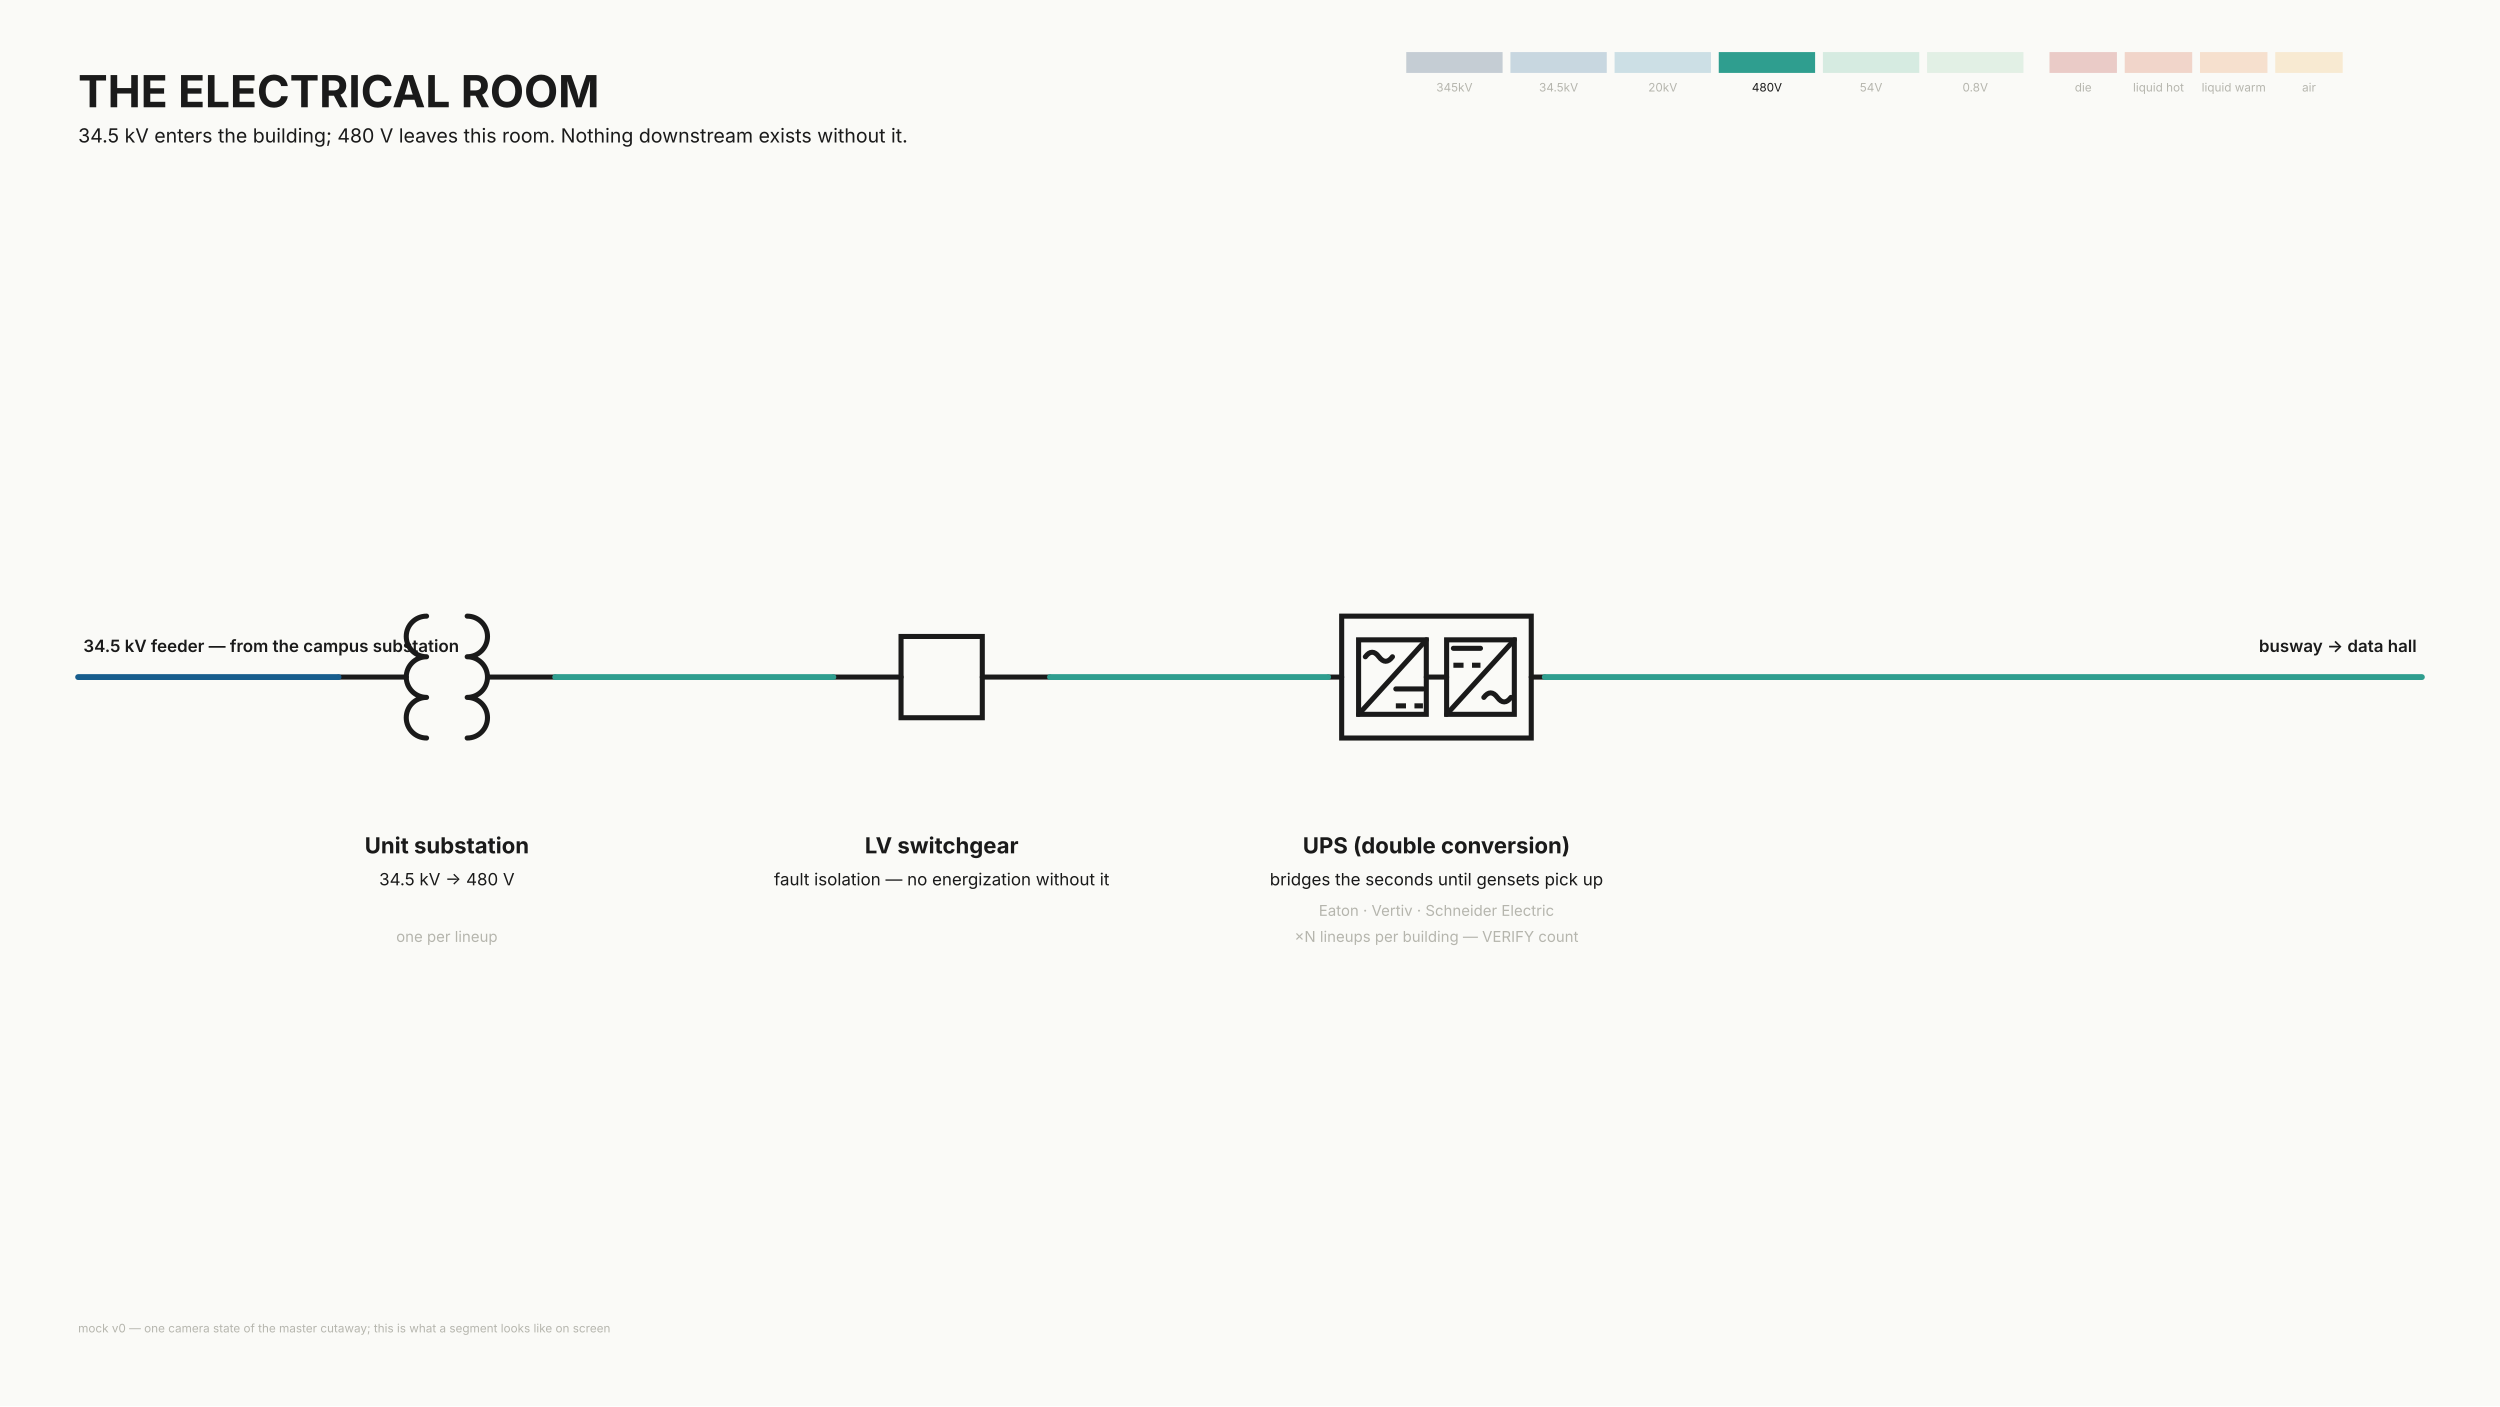
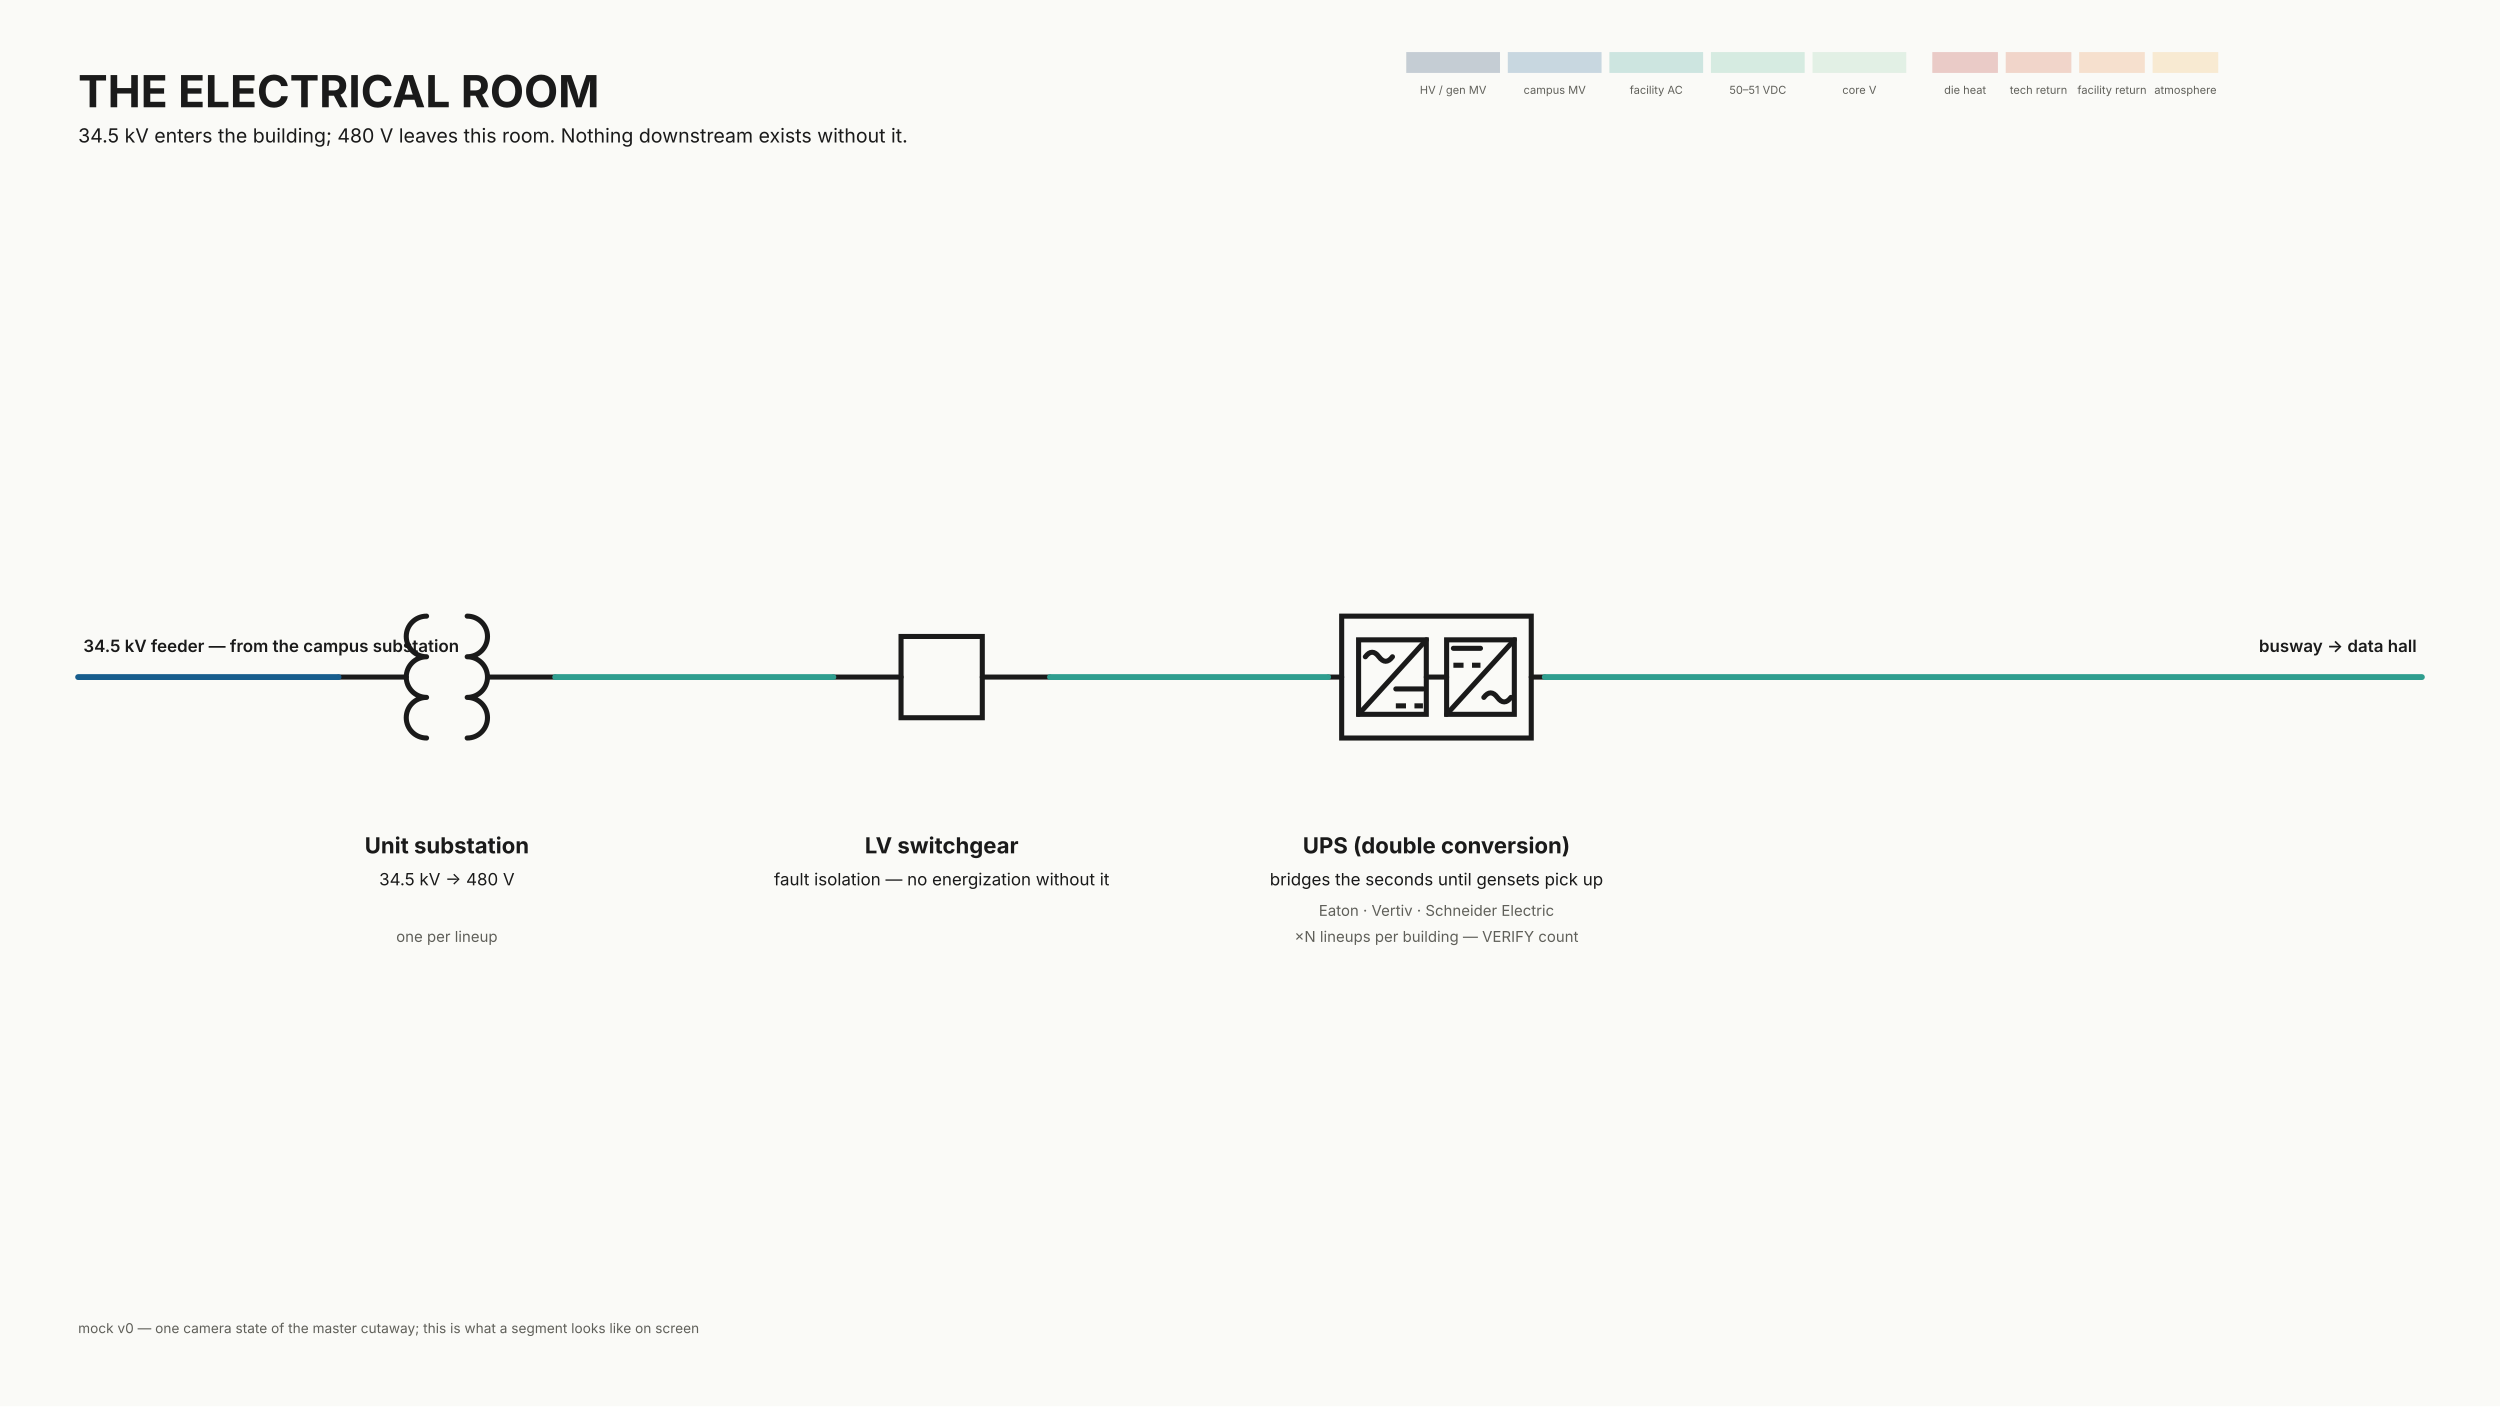
<svg xmlns="http://www.w3.org/2000/svg" width="1920" height="1080" viewBox="0 0 1920 1080">
  <rect x="0" y="0" width="1920" height="1080" fill="#fafaf7" />
  <text x="60" y="70" font-family="Inter, 'Helvetica Neue', sans-serif" font-size="34" font-weight="700" text-anchor="start" dominant-baseline="central" fill="#1a1a1a">THE ELECTRICAL ROOM</text>
  <text x="60" y="104" font-family="Inter, 'Helvetica Neue', sans-serif" font-size="15" font-weight="400" text-anchor="start" dominant-baseline="central" fill="#1a1a1a">34.5 kV enters the building; 480 V leaves this room. Nothing downstream exists without it.</text>
-   <rect x="1080" y="40" width="74" height="16" fill="#0b2e59" fill-opacity="0.22" />
-   <text x="1117.0" y="67" font-family="Inter, 'Helvetica Neue', sans-serif" font-size="9" font-weight="400" text-anchor="middle" dominant-baseline="central" fill="#b5b5ad">345kV</text>
-   <rect x="1160" y="40" width="74" height="16" fill="#175d8d" fill-opacity="0.22" />
-   <text x="1197.0" y="67" font-family="Inter, 'Helvetica Neue', sans-serif" font-size="9" font-weight="400" text-anchor="middle" dominant-baseline="central" fill="#b5b5ad">34.5kV</text>
-   <rect x="1240" y="40" width="74" height="16" fill="#2b7fa3" fill-opacity="0.22" />
-   <text x="1277.0" y="67" font-family="Inter, 'Helvetica Neue', sans-serif" font-size="9" font-weight="400" text-anchor="middle" dominant-baseline="central" fill="#b5b5ad">20kV</text>
-   <rect x="1320" y="40" width="74" height="16" fill="#2f9e8f" fill-opacity="1.0" />
-   <text x="1357.0" y="67" font-family="Inter, 'Helvetica Neue', sans-serif" font-size="9" font-weight="400" text-anchor="middle" dominant-baseline="central" fill="#1a1a1a">480V</text>
-   <rect x="1400" y="40" width="74" height="16" fill="#57b894" fill-opacity="0.22" />
-   <text x="1437.0" y="67" font-family="Inter, 'Helvetica Neue', sans-serif" font-size="9" font-weight="400" text-anchor="middle" dominant-baseline="central" fill="#b5b5ad">54V</text>
-   <rect x="1480" y="40" width="74" height="16" fill="#8fd0a5" fill-opacity="0.22" />
-   <text x="1517.0" y="67" font-family="Inter, 'Helvetica Neue', sans-serif" font-size="9" font-weight="400" text-anchor="middle" dominant-baseline="central" fill="#b5b5ad">0.8V</text>
-   <rect x="1574" y="40" width="51.8" height="16" fill="#b3261e" fill-opacity="0.22" />
-   <text x="1599.9" y="67" font-family="Inter, 'Helvetica Neue', sans-serif" font-size="9" font-weight="400" text-anchor="middle" dominant-baseline="central" fill="#b5b5ad">die</text>
-   <rect x="1631.8" y="40" width="51.8" height="16" fill="#d3552c" fill-opacity="0.22" />
-   <text x="1657.7" y="67" font-family="Inter, 'Helvetica Neue', sans-serif" font-size="9" font-weight="400" text-anchor="middle" dominant-baseline="central" fill="#b5b5ad">liquid hot</text>
-   <rect x="1689.6" y="40" width="51.8" height="16" fill="#e8853b" fill-opacity="0.22" />
-   <text x="1715.5" y="67" font-family="Inter, 'Helvetica Neue', sans-serif" font-size="9" font-weight="400" text-anchor="middle" dominant-baseline="central" fill="#b5b5ad">liquid warm</text>
-   <rect x="1747.4" y="40" width="51.8" height="16" fill="#f0b34e" fill-opacity="0.22" />
-   <text x="1773.3" y="67" font-family="Inter, 'Helvetica Neue', sans-serif" font-size="9" font-weight="400" text-anchor="middle" dominant-baseline="central" fill="#b5b5ad">air</text>
+   <rect x="1080" y="40" width="72" height="16" fill="#0b2e59" fill-opacity="0.22" />
+   <text x="1116.0" y="69" font-family="Inter, 'Helvetica Neue', sans-serif" font-size="8.5" font-weight="400" text-anchor="middle" dominant-baseline="central" fill="#5f5f59">HV / gen MV</text>
+   <rect x="1158" y="40" width="72" height="16" fill="#175d8d" fill-opacity="0.22" />
+   <text x="1194.0" y="69" font-family="Inter, 'Helvetica Neue', sans-serif" font-size="8.5" font-weight="400" text-anchor="middle" dominant-baseline="central" fill="#5f5f59">campus MV</text>
+   <rect x="1236" y="40" width="72" height="16" fill="#2f9e8f" fill-opacity="0.22" />
+   <text x="1272.0" y="69" font-family="Inter, 'Helvetica Neue', sans-serif" font-size="8.5" font-weight="400" text-anchor="middle" dominant-baseline="central" fill="#5f5f59">facility AC</text>
+   <rect x="1314" y="40" width="72" height="16" fill="#57b894" fill-opacity="0.22" />
+   <text x="1350.0" y="69" font-family="Inter, 'Helvetica Neue', sans-serif" font-size="8.5" font-weight="400" text-anchor="middle" dominant-baseline="central" fill="#5f5f59">50–51 VDC</text>
+   <rect x="1392" y="40" width="72" height="16" fill="#8fd0a5" fill-opacity="0.22" />
+   <text x="1428.0" y="69" font-family="Inter, 'Helvetica Neue', sans-serif" font-size="8.5" font-weight="400" text-anchor="middle" dominant-baseline="central" fill="#5f5f59">core V</text>
+   <rect x="1484" y="40" width="50.4" height="16" fill="#b3261e" fill-opacity="0.22" />
+   <text x="1509.2" y="69" font-family="Inter, 'Helvetica Neue', sans-serif" font-size="8.5" font-weight="400" text-anchor="middle" dominant-baseline="central" fill="#5f5f59">die heat</text>
+   <rect x="1540.4" y="40" width="50.4" height="16" fill="#d3552c" fill-opacity="0.22" />
+   <text x="1565.6" y="69" font-family="Inter, 'Helvetica Neue', sans-serif" font-size="8.5" font-weight="400" text-anchor="middle" dominant-baseline="central" fill="#5f5f59">tech return</text>
+   <rect x="1596.8" y="40" width="50.4" height="16" fill="#e8853b" fill-opacity="0.22" />
+   <text x="1622" y="69" font-family="Inter, 'Helvetica Neue', sans-serif" font-size="8.5" font-weight="400" text-anchor="middle" dominant-baseline="central" fill="#5f5f59">facility return</text>
+   <rect x="1653.2" y="40" width="50.4" height="16" fill="#f0b34e" fill-opacity="0.22" />
+   <text x="1678.4" y="69" font-family="Inter, 'Helvetica Neue', sans-serif" font-size="8.5" font-weight="400" text-anchor="middle" dominant-baseline="central" fill="#5f5f59">atmosphere</text>
  <g transform="translate(260,436.8) scale(2.6) rotate(-90,32.0,32.0)" color="#1a1a1a">
    <line x1="32.0" y1="0" x2="32.0" y2="20" stroke="currentColor" stroke-width="1.5" stroke-linecap="round" />
    <path d="M 14 26 A 6 6 0 0 1 26 26 A 6 6 0 0 1 38 26 A 6 6 0 0 1 50 26" fill="none" stroke="currentColor" stroke-width="1.5" stroke-linecap="round" stroke-linejoin="round" />
    <path d="M 14 38 A 6 6 0 0 0 26 38 A 6 6 0 0 0 38 38 A 6 6 0 0 0 50 38" fill="none" stroke="currentColor" stroke-width="1.5" stroke-linecap="round" stroke-linejoin="round" />
    <line x1="32.0" y1="44" x2="32.0" y2="64" stroke="currentColor" stroke-width="1.5" stroke-linecap="round" />
  </g>
  <g transform="translate(640,436.8) scale(2.6) rotate(-90,32.0,32.0)" color="#1a1a1a">
    <line x1="32.0" y1="0" x2="32.0" y2="20" stroke="currentColor" stroke-width="1.5" stroke-linecap="round" />
    <rect x="20" y="20" width="24" height="24" fill="none" stroke="currentColor" stroke-width="1.5" />
    <line x1="32.0" y1="44" x2="32.0" y2="64" stroke="currentColor" stroke-width="1.5" stroke-linecap="round" />
  </g>
  <g transform="translate(1020,436.8) scale(2.6)" color="#1a1a1a">
    <rect x="4" y="14" width="56" height="36" fill="none" stroke="currentColor" stroke-width="1.5" />
    <rect x="9" y="21" width="20" height="22" fill="none" stroke="currentColor" stroke-width="1.5" />
    <line x1="9" y1="43" x2="29" y2="21" stroke="currentColor" stroke-width="1.5" stroke-linecap="round" />
    <path d="M 11.0 26 Q 13.0 23.333 15 26 Q 17.0 28.667 19.0 26" fill="none" stroke="currentColor" stroke-width="1.5" stroke-linecap="round" stroke-linejoin="round" />
    <line x1="20.0" y1="35.5" x2="28.0" y2="35.5" stroke="currentColor" stroke-width="1.5" stroke-linecap="round" />
    <line x1="20.0" y1="40.5" x2="28.0" y2="40.5" stroke="currentColor" stroke-width="1.5" stroke-dasharray="3 2.5" />
    <line x1="29" y1="32" x2="35" y2="32" stroke="currentColor" stroke-width="1.5" stroke-linecap="round" />
    <rect x="35" y="21" width="20" height="22" fill="none" stroke="currentColor" stroke-width="1.5" />
    <line x1="35" y1="43" x2="55" y2="21" stroke="currentColor" stroke-width="1.5" stroke-linecap="round" />
    <line x1="37.0" y1="23.5" x2="45.0" y2="23.5" stroke="currentColor" stroke-width="1.5" stroke-linecap="round" />
    <line x1="37.0" y1="28.5" x2="45.0" y2="28.5" stroke="currentColor" stroke-width="1.5" stroke-dasharray="3 2.5" />
    <path d="M 46.0 38 Q 48.0 35.333 50 38 Q 52.0 40.667 54.0 38" fill="none" stroke="currentColor" stroke-width="1.5" stroke-linecap="round" stroke-linejoin="round" />
    <line x1="0" y1="32" x2="4" y2="32" stroke="currentColor" stroke-width="1.5" stroke-linecap="round" />
    <line x1="60" y1="32" x2="64" y2="32" stroke="currentColor" stroke-width="1.5" stroke-linecap="round" />
  </g>
  <path d="M 60.0 520.0 L 260.0 520.0" fill="none" stroke="#175d8d" stroke-width="4.5" stroke-linecap="round" stroke-linejoin="round" />
  <text x="64" y="496.0" font-family="Inter, 'Helvetica Neue', sans-serif" font-size="13" font-weight="600" text-anchor="start" dominant-baseline="central" fill="#1a1a1a">34.5 kV feeder — from the campus substation</text>
  <path d="M 426.4 520.0 L 640.0 520.0" fill="none" stroke="#2f9e8f" stroke-width="4.5" stroke-linecap="round" stroke-linejoin="round" />
  <path d="M 806.4 520.0 L 1020.0 520.0" fill="none" stroke="#2f9e8f" stroke-width="4.5" stroke-linecap="round" stroke-linejoin="round" />
  <path d="M 1186.4 520.0 L 1860.0 520.0" fill="none" stroke="#2f9e8f" stroke-width="4.5" stroke-linecap="round" stroke-linejoin="round" />
  <text x="1856" y="496.0" font-family="Inter, 'Helvetica Neue', sans-serif" font-size="13" font-weight="600" text-anchor="end" dominant-baseline="central" fill="#1a1a1a">busway → data hall</text>
  <text x="343.2" y="649.2" font-family="Inter, 'Helvetica Neue', sans-serif" font-size="17" font-weight="700" text-anchor="middle" dominant-baseline="central" fill="#1a1a1a">Unit substation</text>
  <text x="343.2" y="675.2" font-family="Inter, 'Helvetica Neue', sans-serif" font-size="13" font-weight="400" text-anchor="middle" dominant-baseline="central" fill="#1a1a1a">34.5 kV → 480 V</text>
-   <text x="343.2" y="719.2" font-family="Inter, 'Helvetica Neue', sans-serif" font-size="11.5" font-weight="400" text-anchor="middle" dominant-baseline="central" fill="#b5b5ad">one per lineup</text>
+   <text x="343.2" y="719.2" font-family="Inter, 'Helvetica Neue', sans-serif" font-size="11.5" font-weight="400" text-anchor="middle" dominant-baseline="central" fill="#5f5f59">one per lineup</text>
  <text x="723.2" y="649.2" font-family="Inter, 'Helvetica Neue', sans-serif" font-size="17" font-weight="700" text-anchor="middle" dominant-baseline="central" fill="#1a1a1a">LV switchgear</text>
  <text x="723.2" y="675.2" font-family="Inter, 'Helvetica Neue', sans-serif" font-size="13" font-weight="400" text-anchor="middle" dominant-baseline="central" fill="#1a1a1a">fault isolation — no energization without it</text>
  <text x="1103.2" y="649.2" font-family="Inter, 'Helvetica Neue', sans-serif" font-size="17" font-weight="700" text-anchor="middle" dominant-baseline="central" fill="#1a1a1a">UPS (double conversion)</text>
  <text x="1103.2" y="675.2" font-family="Inter, 'Helvetica Neue', sans-serif" font-size="13" font-weight="400" text-anchor="middle" dominant-baseline="central" fill="#1a1a1a">bridges the seconds until gensets pick up</text>
-   <text x="1103.2" y="699.2" font-family="Inter, 'Helvetica Neue', sans-serif" font-size="11.5" font-weight="400" text-anchor="middle" dominant-baseline="central" fill="#b5b5ad">Eaton · Vertiv · Schneider Electric</text>
-   <text x="1103.2" y="719.2" font-family="Inter, 'Helvetica Neue', sans-serif" font-size="11.5" font-weight="400" text-anchor="middle" dominant-baseline="central" fill="#b5b5ad">×N lineups per building — VERIFY count</text>
-   <text x="60" y="1020" font-family="Inter, 'Helvetica Neue', sans-serif" font-size="9" font-weight="400" text-anchor="start" dominant-baseline="central" fill="#b5b5ad">mock v0 — one camera state of the master cutaway; this is what a segment looks like on screen</text>
+   <text x="1103.2" y="699.2" font-family="Inter, 'Helvetica Neue', sans-serif" font-size="11.5" font-weight="400" text-anchor="middle" dominant-baseline="central" fill="#5f5f59">Eaton · Vertiv · Schneider Electric</text>
+   <text x="1103.2" y="719.2" font-family="Inter, 'Helvetica Neue', sans-serif" font-size="11.5" font-weight="400" text-anchor="middle" dominant-baseline="central" fill="#5f5f59">×N lineups per building — VERIFY count</text>
+   <text x="60" y="1020" font-family="Inter, 'Helvetica Neue', sans-serif" font-size="10.5" font-weight="400" text-anchor="start" dominant-baseline="central" fill="#5f5f59">mock v0 — one camera state of the master cutaway; this is what a segment looks like on screen</text>
</svg>
